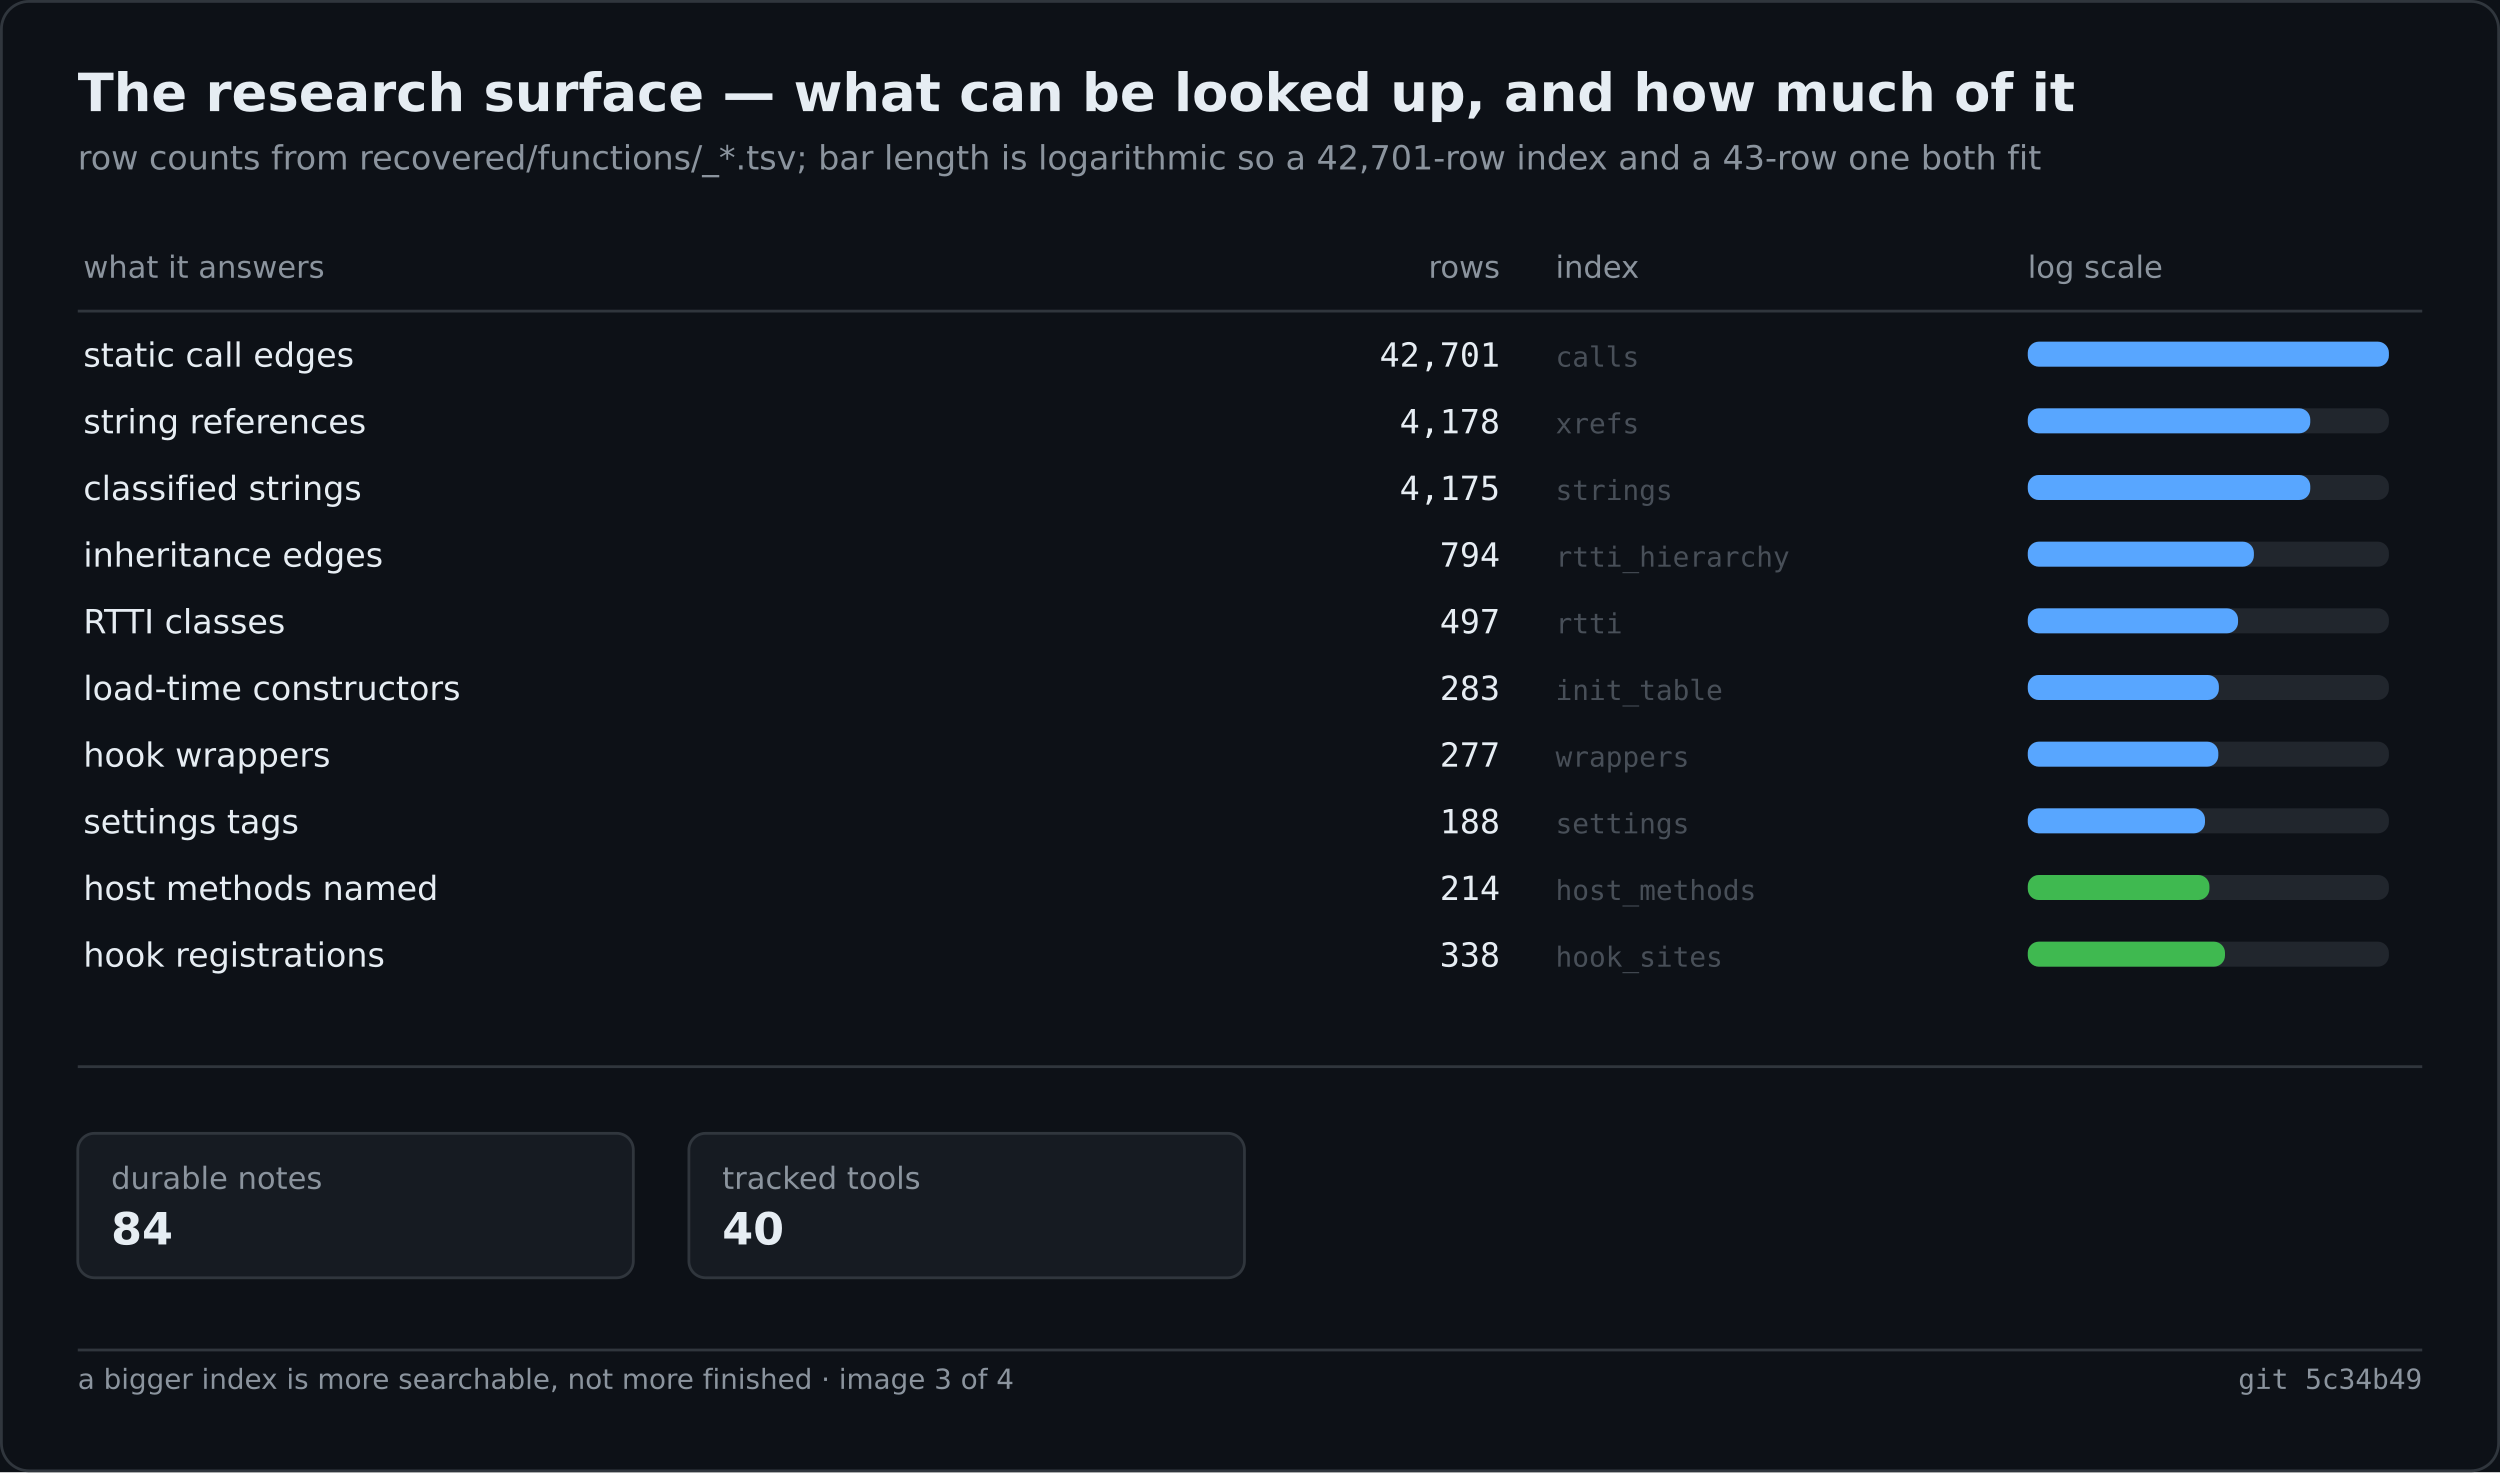
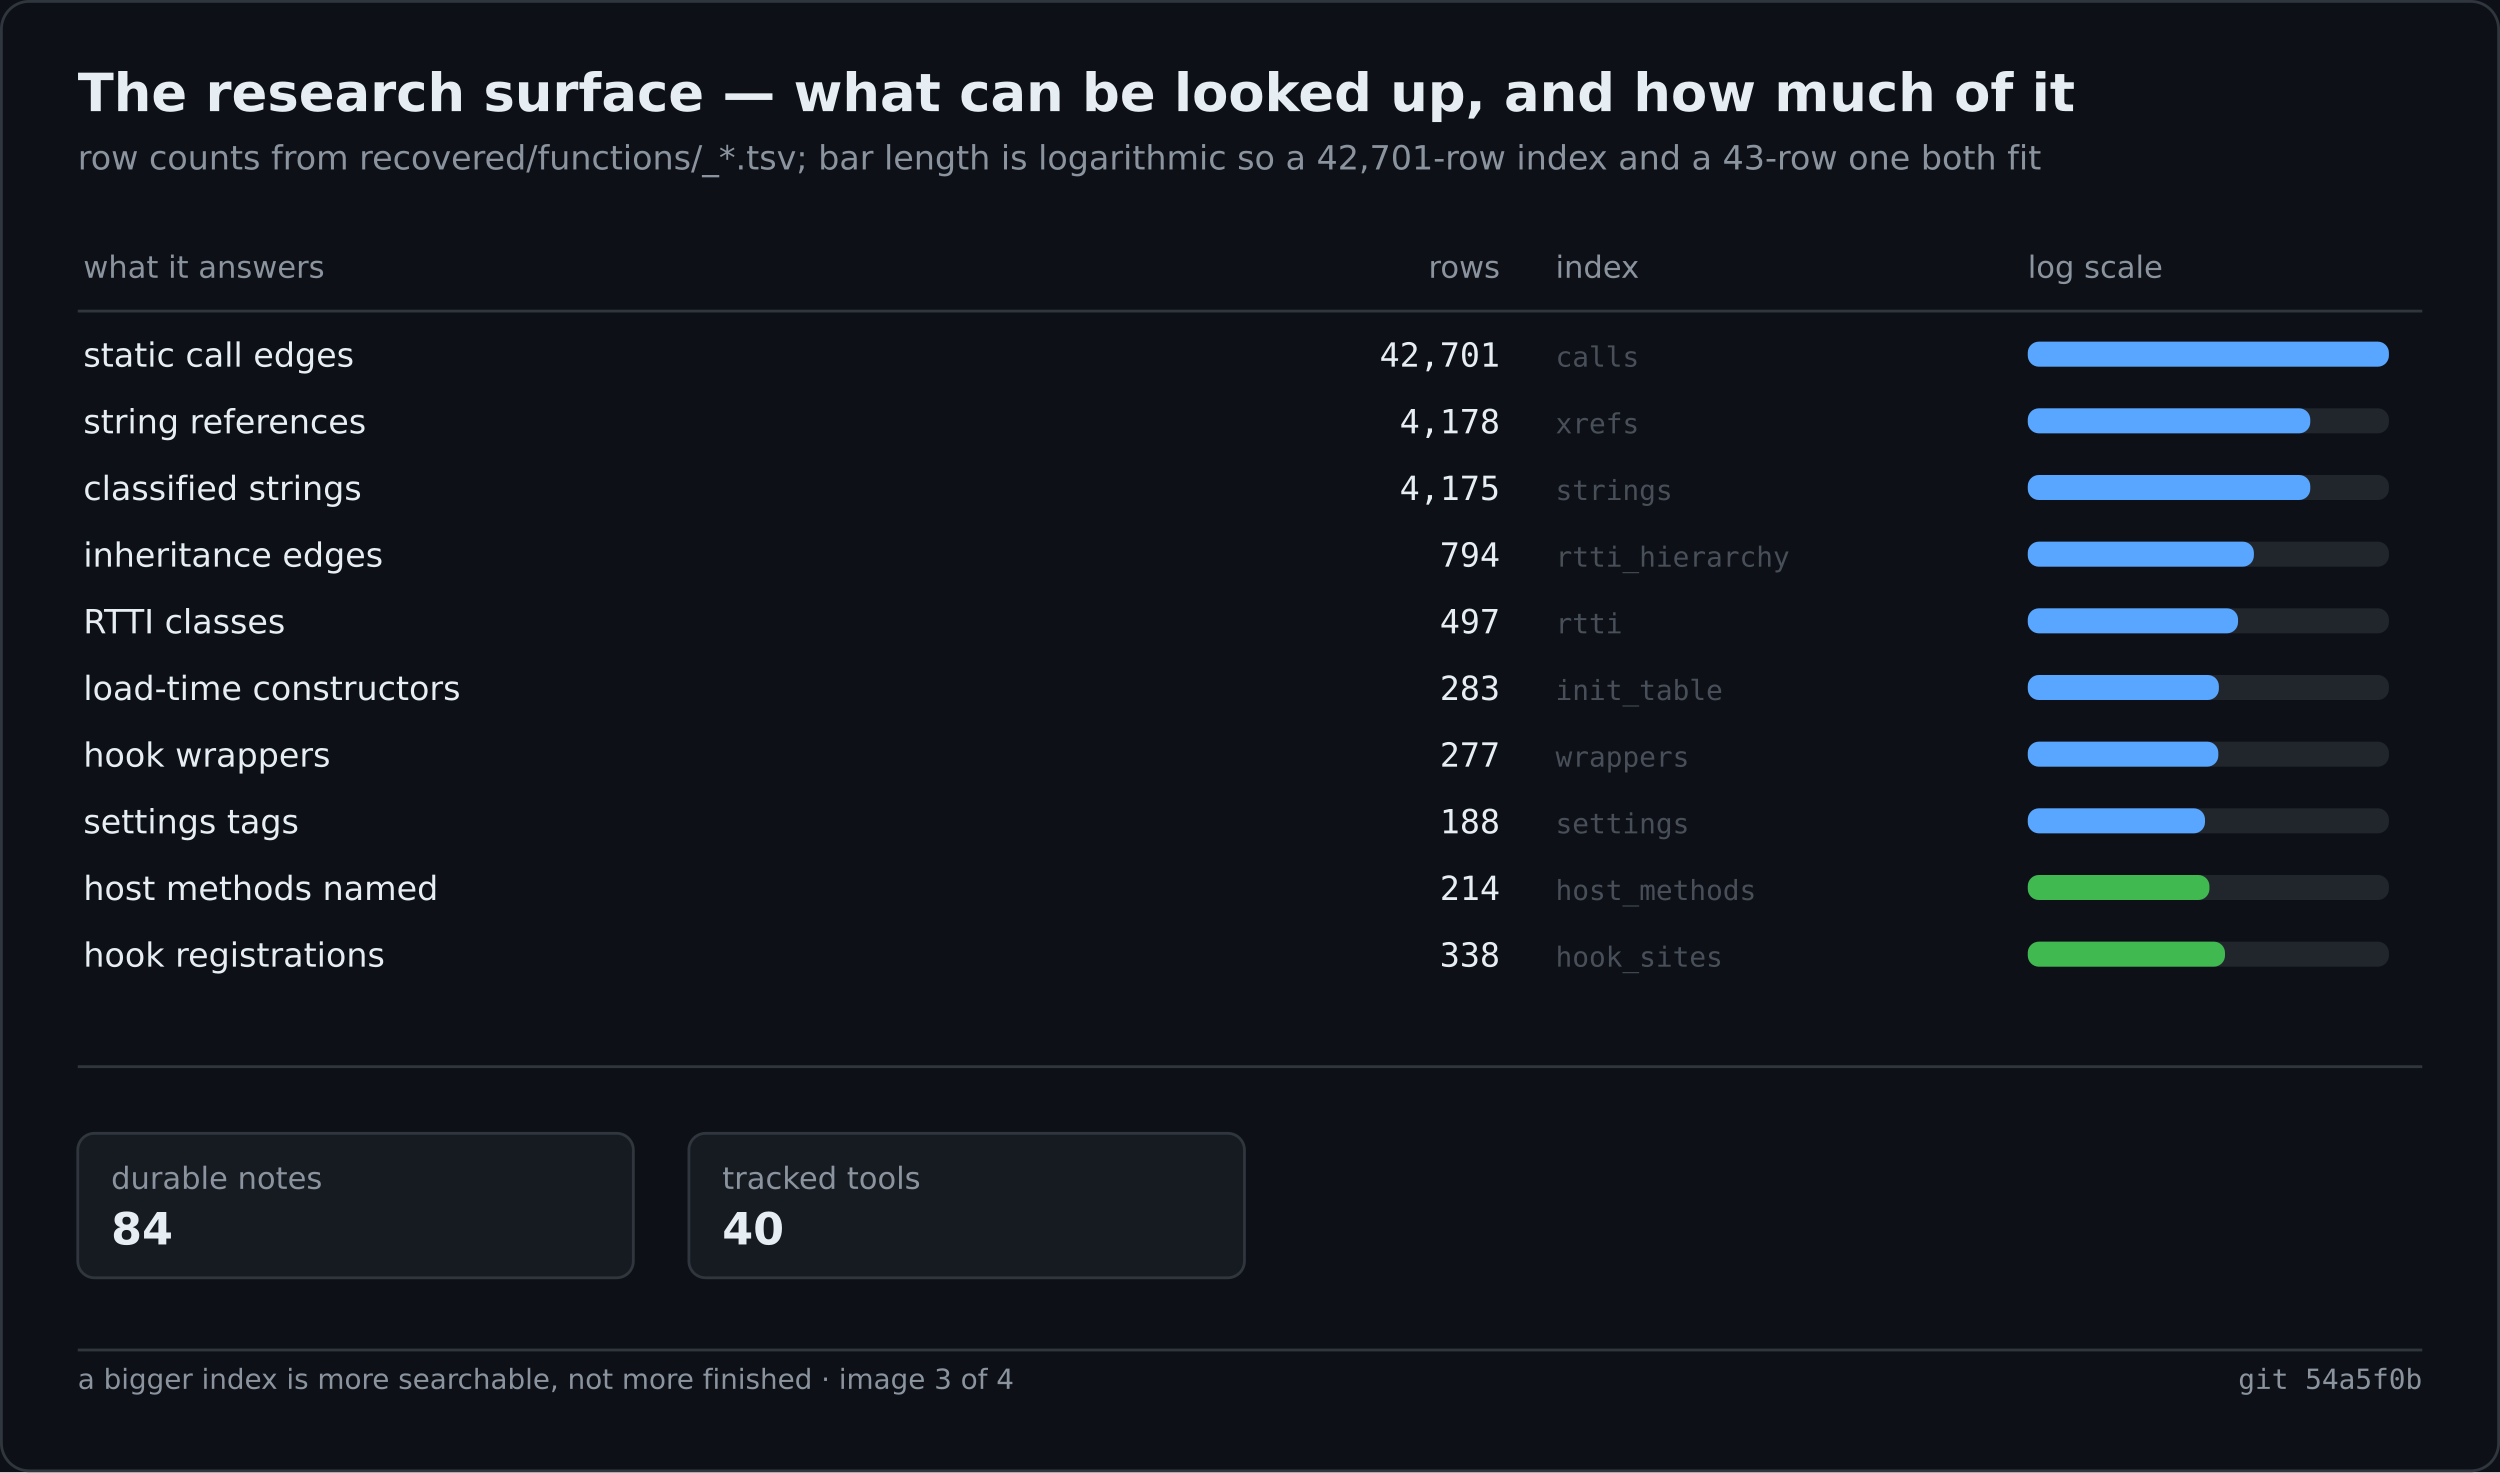
<svg xmlns="http://www.w3.org/2000/svg" width="900" height="530" viewBox="0 0 900 530" role="img" aria-label="The research surface — what can be looked up, and how much of it">
  <rect width="900" height="530" fill="#0d1117" />
  <rect x="0.5" y="0.5" width="899" height="529" fill="none" stroke="#30363d" rx="10" />
  <text x="28" y="40" font-family="Segoe UI,DejaVu Sans,Helvetica,sans-serif" font-size="19" font-weight="600" fill="#e6edf3">The research surface — what can be looked up, and how much of it</text>
  <text x="28" y="61" font-family="Segoe UI,DejaVu Sans,Helvetica,sans-serif" font-size="12" fill="#8b949e">row counts from recovered/functions/_*.tsv; bar length is logarithmic so a 42,701-row index and a 43-row one both fit</text>
  <text x="30.0" y="100.0" font-family="Segoe UI,DejaVu Sans,Helvetica,sans-serif" font-size="11" fill="#8b949e">what it answers</text>
  <text x="540.0" y="100.0" font-family="Segoe UI,DejaVu Sans,Helvetica,sans-serif" font-size="11" fill="#8b949e" text-anchor="end">rows</text>
  <text x="560.0" y="100.0" font-family="Segoe UI,DejaVu Sans,Helvetica,sans-serif" font-size="11" fill="#8b949e">index</text>
  <text x="730.0" y="100.0" font-family="Segoe UI,DejaVu Sans,Helvetica,sans-serif" font-size="11" fill="#8b949e">log scale</text>
  <line x1="28.0" y1="112.0" x2="872.0" y2="112.0" stroke="#30363d" stroke-width="1" />
  <text x="30.0" y="132.0" font-family="Segoe UI,DejaVu Sans,Helvetica,sans-serif" font-size="12" fill="#e6edf3">static call edges</text>
  <text x="540.0" y="132.0" font-family="Cascadia Mono,Consolas,DejaVu Sans Mono,monospace" font-size="12" fill="#e6edf3" text-anchor="end">42,701</text>
  <text x="560.0" y="132.0" font-family="Cascadia Mono,Consolas,DejaVu Sans Mono,monospace" font-size="10" fill="#484f58">calls</text>
  <rect x="730.0" y="123.0" width="130.0" height="9.0" fill="#21262d" rx="4" />
  <rect x="730.0" y="123.0" width="130.0" height="9.0" fill="#58a6ff" rx="4" />
  <text x="30.0" y="156.0" font-family="Segoe UI,DejaVu Sans,Helvetica,sans-serif" font-size="12" fill="#e6edf3">string references</text>
  <text x="540.0" y="156.0" font-family="Cascadia Mono,Consolas,DejaVu Sans Mono,monospace" font-size="12" fill="#e6edf3" text-anchor="end">4,178</text>
  <text x="560.0" y="156.0" font-family="Cascadia Mono,Consolas,DejaVu Sans Mono,monospace" font-size="10" fill="#484f58">xrefs</text>
  <rect x="730.0" y="147.0" width="130.0" height="9.0" fill="#21262d" rx="4" />
  <rect x="730.0" y="147.0" width="101.7" height="9.0" fill="#58a6ff" rx="4" />
  <text x="30.0" y="180.0" font-family="Segoe UI,DejaVu Sans,Helvetica,sans-serif" font-size="12" fill="#e6edf3">classified strings</text>
  <text x="540.0" y="180.0" font-family="Cascadia Mono,Consolas,DejaVu Sans Mono,monospace" font-size="12" fill="#e6edf3" text-anchor="end">4,175</text>
  <text x="560.0" y="180.0" font-family="Cascadia Mono,Consolas,DejaVu Sans Mono,monospace" font-size="10" fill="#484f58">strings</text>
  <rect x="730.0" y="171.0" width="130.0" height="9.0" fill="#21262d" rx="4" />
  <rect x="730.0" y="171.0" width="101.7" height="9.0" fill="#58a6ff" rx="4" />
  <text x="30.0" y="204.0" font-family="Segoe UI,DejaVu Sans,Helvetica,sans-serif" font-size="12" fill="#e6edf3">inheritance edges</text>
  <text x="540.0" y="204.0" font-family="Cascadia Mono,Consolas,DejaVu Sans Mono,monospace" font-size="12" fill="#e6edf3" text-anchor="end">794</text>
  <text x="560.0" y="204.0" font-family="Cascadia Mono,Consolas,DejaVu Sans Mono,monospace" font-size="10" fill="#484f58">rtti_hierarchy</text>
  <rect x="730.0" y="195.0" width="130.0" height="9.0" fill="#21262d" rx="4" />
  <rect x="730.0" y="195.0" width="81.4" height="9.0" fill="#58a6ff" rx="4" />
  <text x="30.0" y="228.0" font-family="Segoe UI,DejaVu Sans,Helvetica,sans-serif" font-size="12" fill="#e6edf3">RTTI classes</text>
  <text x="540.0" y="228.0" font-family="Cascadia Mono,Consolas,DejaVu Sans Mono,monospace" font-size="12" fill="#e6edf3" text-anchor="end">497</text>
  <text x="560.0" y="228.0" font-family="Cascadia Mono,Consolas,DejaVu Sans Mono,monospace" font-size="10" fill="#484f58">rtti</text>
  <rect x="730.0" y="219.0" width="130.0" height="9.0" fill="#21262d" rx="4" />
  <rect x="730.0" y="219.0" width="75.7" height="9.0" fill="#58a6ff" rx="4" />
  <text x="30.0" y="252.0" font-family="Segoe UI,DejaVu Sans,Helvetica,sans-serif" font-size="12" fill="#e6edf3">load-time constructors</text>
  <text x="540.0" y="252.0" font-family="Cascadia Mono,Consolas,DejaVu Sans Mono,monospace" font-size="12" fill="#e6edf3" text-anchor="end">283</text>
  <text x="560.0" y="252.0" font-family="Cascadia Mono,Consolas,DejaVu Sans Mono,monospace" font-size="10" fill="#484f58">init_table</text>
  <rect x="730.0" y="243.0" width="130.0" height="9.0" fill="#21262d" rx="4" />
  <rect x="730.0" y="243.0" width="68.8" height="9.0" fill="#58a6ff" rx="4" />
  <text x="30.0" y="276.0" font-family="Segoe UI,DejaVu Sans,Helvetica,sans-serif" font-size="12" fill="#e6edf3">hook wrappers</text>
  <text x="540.0" y="276.0" font-family="Cascadia Mono,Consolas,DejaVu Sans Mono,monospace" font-size="12" fill="#e6edf3" text-anchor="end">277</text>
  <text x="560.0" y="276.0" font-family="Cascadia Mono,Consolas,DejaVu Sans Mono,monospace" font-size="10" fill="#484f58">wrappers</text>
  <rect x="730.0" y="267.0" width="130.0" height="9.0" fill="#21262d" rx="4" />
  <rect x="730.0" y="267.0" width="68.6" height="9.0" fill="#58a6ff" rx="4" />
  <text x="30.0" y="300.0" font-family="Segoe UI,DejaVu Sans,Helvetica,sans-serif" font-size="12" fill="#e6edf3">settings tags</text>
  <text x="540.0" y="300.0" font-family="Cascadia Mono,Consolas,DejaVu Sans Mono,monospace" font-size="12" fill="#e6edf3" text-anchor="end">188</text>
  <text x="560.0" y="300.0" font-family="Cascadia Mono,Consolas,DejaVu Sans Mono,monospace" font-size="10" fill="#484f58">settings</text>
  <rect x="730.0" y="291.0" width="130.0" height="9.0" fill="#21262d" rx="4" />
  <rect x="730.0" y="291.0" width="63.8" height="9.0" fill="#58a6ff" rx="4" />
  <text x="30.0" y="324.0" font-family="Segoe UI,DejaVu Sans,Helvetica,sans-serif" font-size="12" fill="#e6edf3">host methods named</text>
  <text x="540.0" y="324.0" font-family="Cascadia Mono,Consolas,DejaVu Sans Mono,monospace" font-size="12" fill="#e6edf3" text-anchor="end">214</text>
  <text x="560.0" y="324.0" font-family="Cascadia Mono,Consolas,DejaVu Sans Mono,monospace" font-size="10" fill="#484f58">host_methods</text>
  <rect x="730.0" y="315.0" width="130.0" height="9.0" fill="#21262d" rx="4" />
  <rect x="730.0" y="315.0" width="65.4" height="9.0" fill="#3fb950" rx="4" />
  <text x="30.0" y="348.0" font-family="Segoe UI,DejaVu Sans,Helvetica,sans-serif" font-size="12" fill="#e6edf3">hook registrations</text>
  <text x="540.0" y="348.0" font-family="Cascadia Mono,Consolas,DejaVu Sans Mono,monospace" font-size="12" fill="#e6edf3" text-anchor="end">338</text>
  <text x="560.0" y="348.0" font-family="Cascadia Mono,Consolas,DejaVu Sans Mono,monospace" font-size="10" fill="#484f58">hook_sites</text>
  <rect x="730.0" y="339.0" width="130.0" height="9.0" fill="#21262d" rx="4" />
  <rect x="730.0" y="339.0" width="71.0" height="9.0" fill="#3fb950" rx="4" />
  <line x1="28.0" y1="384.0" x2="872.0" y2="384.0" stroke="#30363d" stroke-width="1" />
  <rect x="28.0" y="408.0" width="200.0" height="52.0" fill="#161b22" rx="6" stroke="#30363d" stroke-width="1" />
  <text x="40.0" y="428.0" font-family="Segoe UI,DejaVu Sans,Helvetica,sans-serif" font-size="11" fill="#8b949e">durable notes</text>
  <text x="40.0" y="448.0" font-family="Segoe UI,DejaVu Sans,Helvetica,sans-serif" font-size="16" fill="#e6edf3" font-weight="600">84</text>
  <rect x="248.0" y="408.0" width="200.0" height="52.0" fill="#161b22" rx="6" stroke="#30363d" stroke-width="1" />
  <text x="260.0" y="428.0" font-family="Segoe UI,DejaVu Sans,Helvetica,sans-serif" font-size="11" fill="#8b949e">tracked tools</text>
  <text x="260.0" y="448.0" font-family="Segoe UI,DejaVu Sans,Helvetica,sans-serif" font-size="16" fill="#e6edf3" font-weight="600">40</text>
  <line x1="28.0" y1="486.0" x2="872.0" y2="486.0" stroke="#30363d" stroke-width="1" />
  <text x="28.0" y="500.0" font-family="Segoe UI,DejaVu Sans,Helvetica,sans-serif" font-size="10" fill="#8b949e">a bigger index is more searchable, not more finished · image 3 of 4</text>
-   <text x="872.0" y="500.0" font-family="Cascadia Mono,Consolas,DejaVu Sans Mono,monospace" font-size="10" fill="#8b949e" text-anchor="end">git 5c34b49</text>
+   <text x="872.0" y="500.0" font-family="Cascadia Mono,Consolas,DejaVu Sans Mono,monospace" font-size="10" fill="#8b949e" text-anchor="end">git 54a5f0b</text>
</svg>
